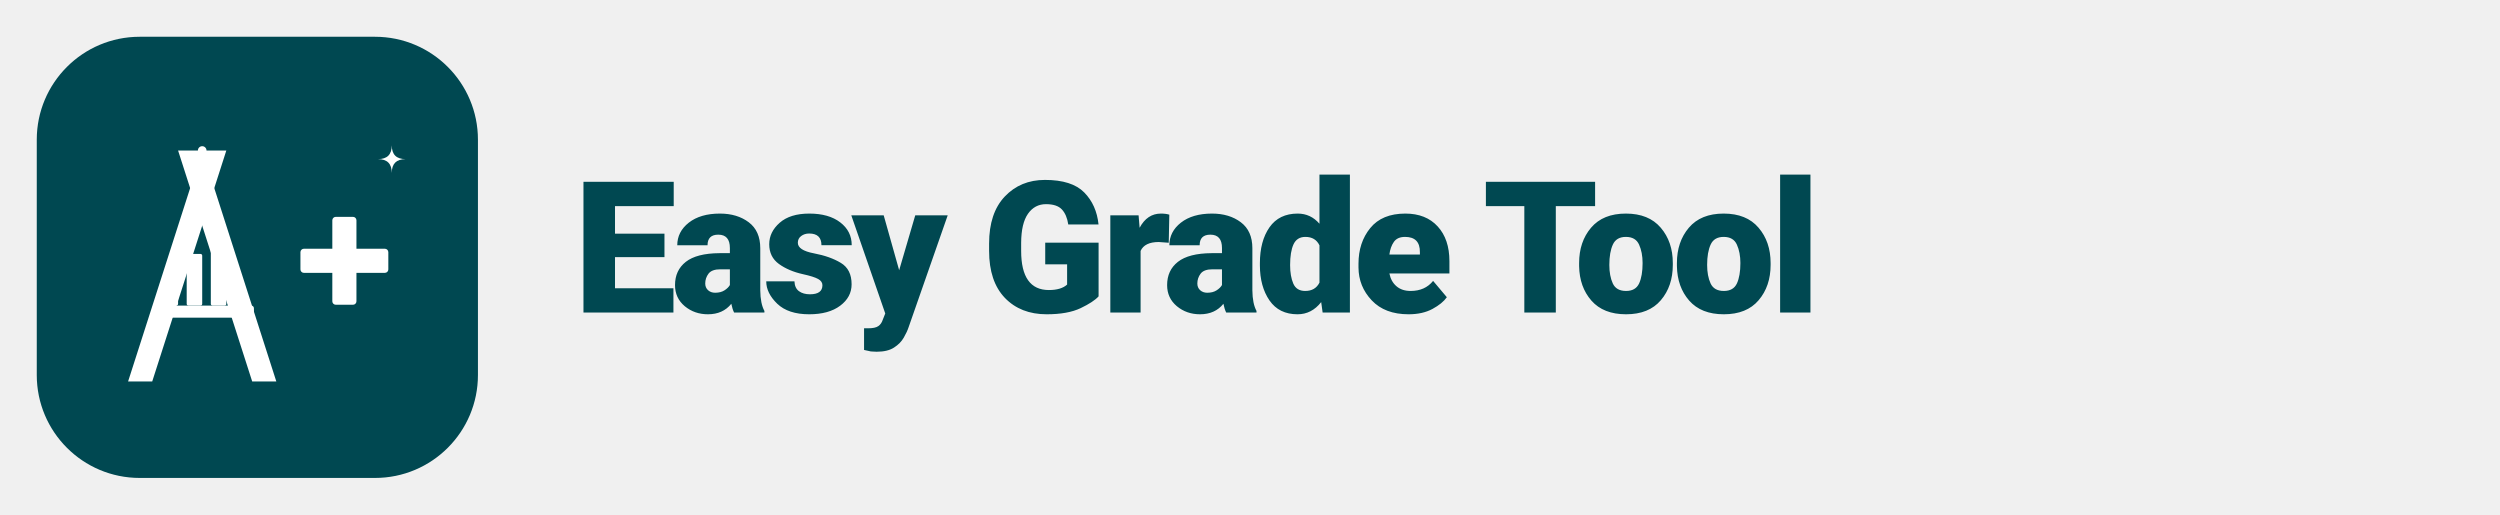
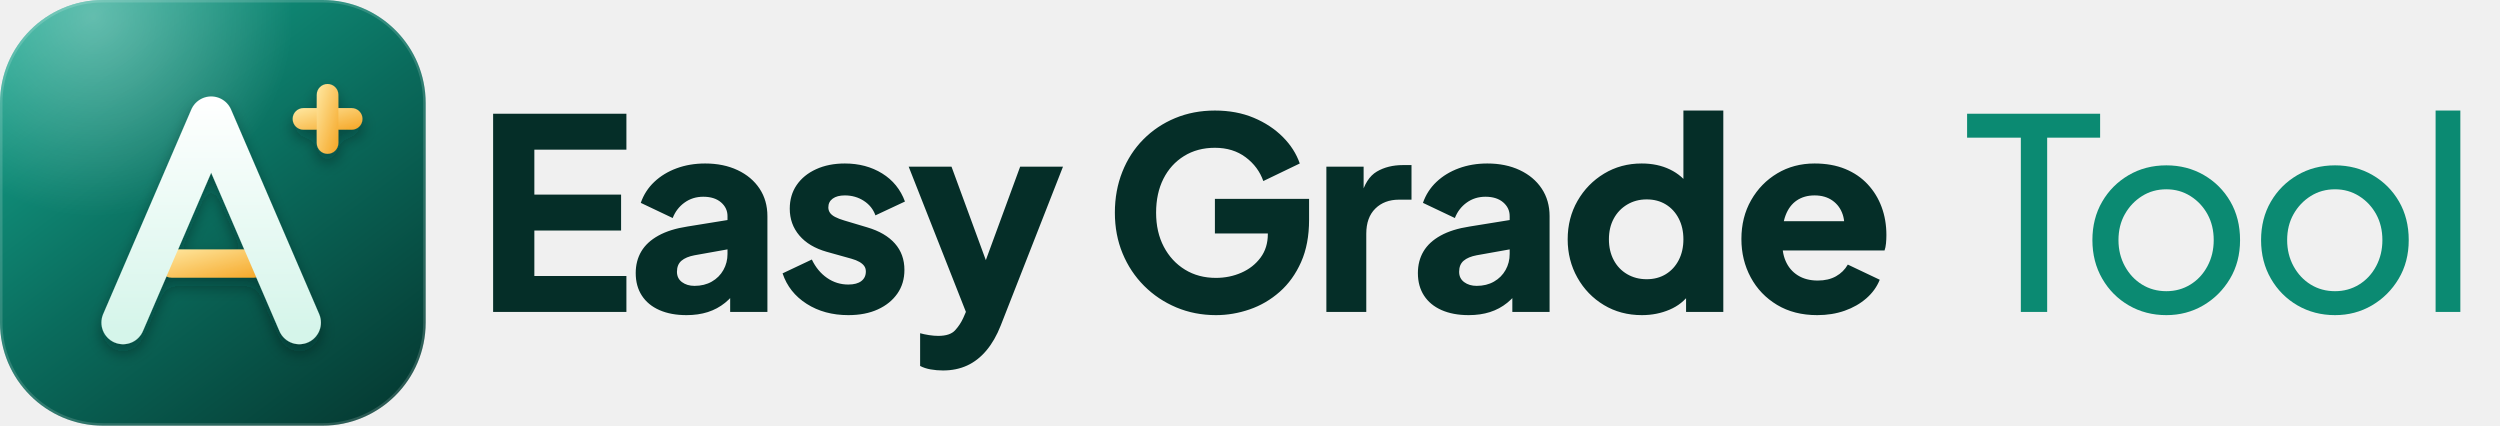
- <svg xmlns="http://www.w3.org/2000/svg" viewBox="0 0 680 140" width="680" height="140" fill="none">
-   <g transform="translate(10, 10)">
-     <rect width="120" height="120" rx="28" fill="#004851" />
-     <g fill="#FFFFFF" transform="scale(0.234375)">
-       <polygon points="106,400 134,400 220,132 192,132" />
-       <polygon points="278,400 250,400 164,132 192,132" />
-       <circle cx="192" cy="132" r="5" />
-       <rect x="134" y="312" width="118" height="14" rx="3" />
-       <rect x="146" y="280" width="18" height="32" rx="2" />
-       <rect x="174" y="252" width="18" height="60" rx="2" />
-       <rect x="202" y="222" width="18" height="90" rx="2" />
-       <rect x="306" y="246" width="102" height="28" rx="4" />
-       <rect x="343" y="209" width="28" height="102" rx="4" />
-       <path d="M 412,126 Q 412,142 428,142 Q 412,142 412,158 Q 412,142 396,142 Q 412,142 412,126 Z" />
+ <svg xmlns="http://www.w3.org/2000/svg" viewBox="0 0 3007 512" fill="none" role="img" aria-label="Easy Grade Tool">
+   <g>
+     <defs>
+       <linearGradient id="egtl-bg" x1="64" y1="0" x2="448" y2="512" gradientUnits="userSpaceOnUse">
+         <stop offset="0" stop-color="#14A38B" />
+         <stop offset="0.5" stop-color="#0A6B5C" />
+         <stop offset="1" stop-color="#053B33" />
+       </linearGradient>
+       <radialGradient id="egtl-sheen" cx="0.22" cy="0.04" r="0.85">
+         <stop offset="0" stop-color="#FFFFFF" stop-opacity="0.34" />
+         <stop offset="0.55" stop-color="#FFFFFF" stop-opacity="0" />
+       </radialGradient>
+       <linearGradient id="egtl-ink" x1="0" y1="120" x2="0" y2="400" gradientUnits="userSpaceOnUse">
+         <stop offset="0" stop-color="#FFFFFF" />
+         <stop offset="1" stop-color="#D5F5EA" />
+       </linearGradient>
+       <linearGradient id="egtl-gold" x1="0" y1="0" x2="1" y2="1">
+         <stop offset="0" stop-color="#FFE9A3" />
+         <stop offset="1" stop-color="#F5A524" />
+       </linearGradient>
+       <filter id="egtl-drop" x="-20%" y="-20%" width="140%" height="150%">
+         <feDropShadow dx="0" dy="10" stdDeviation="9" flood-color="#021F1A" flood-opacity="0.38" />
+       </filter>
+     </defs>
+     <rect width="512" height="512" rx="124" fill="url(#egtl-bg)" />
+     <rect width="512" height="512" rx="124" fill="url(#egtl-sheen)" />
+     <rect x="1.5" y="1.5" width="509" height="509" rx="122.5" fill="none" stroke="#FFFFFF" stroke-opacity="0.16" stroke-width="3" />
+     <g filter="url(#egtl-drop)">
+       <rect x="190" y="300" width="132" height="34" rx="17" fill="url(#egtl-gold)" />
+       <path d="M148 388 L254 142 L360 388" fill="none" stroke="url(#egtl-ink)" stroke-width="52" stroke-linecap="round" stroke-linejoin="round" />
+       <g fill="url(#egtl-gold)">
+         <rect x="352" y="130" width="84" height="26" rx="13" />
+         <rect x="381" y="101" width="26" height="84" rx="13" />
+       </g>
    </g>
  </g>
-   <text x="156" y="85" font-family="'Plus Jakarta Sans', -apple-system, BlinkMacSystemFont, 'Segoe UI', Roboto, sans-serif" font-size="50" font-weight="800" fill="#004851" letter-spacing="-1.5">Easy Grade Tool</text>
+   <g transform="translate(572 375.2) scale(0.32)">
+     <path d="M66 0V-745H567V-610H221V-441H547V-306H221V-135H567V0ZM793 12Q734 12 691 -7Q648 -26 625 -61.5Q602 -97 602 -146Q602 -192 623 -227.5Q644 -263 687.5 -287Q731 -311 796 -321L963 -348V-238L823 -213Q791 -207 774 -192.5Q757 -178 757 -151Q757 -126 776 -112Q795 -98 823 -98Q860 -98 888 -114Q916 -130 931.5 -157.5Q947 -185 947 -218V-360Q947 -391 922.5 -412Q898 -433 856 -433Q816 -433 785.5 -411Q755 -389 741 -353L621 -410Q637 -456 672 -489Q707 -522 756 -540Q805 -558 863 -558Q932 -558 985 -533Q1038 -508 1067.5 -463.5Q1097 -419 1097 -360V0H957V-88L991 -94Q967 -58 938 -34.5Q909 -11 873 0.5Q837 12 793 12ZM1401 12Q1311 12 1244.5 -30.5Q1178 -73 1154 -145L1264 -197Q1285 -153 1321 -128Q1357 -103 1401 -103Q1433 -103 1450 -116Q1467 -129 1467 -152Q1467 -164 1461 -172.5Q1455 -181 1443 -188Q1431 -195 1413 -200L1320 -226Q1253 -245 1217 -287.5Q1181 -330 1181 -388Q1181 -439 1207 -477Q1233 -515 1280 -536.5Q1327 -558 1388 -558Q1468 -558 1528.5 -520.5Q1589 -483 1614 -415L1503 -363Q1491 -397 1459.5 -417.5Q1428 -438 1388 -438Q1359 -438 1342.5 -426Q1326 -414 1326 -393Q1326 -382 1332 -373Q1338 -364 1351.5 -357Q1365 -350 1385 -344L1472 -318Q1540 -298 1576 -257.5Q1612 -217 1612 -158Q1612 -107 1585.5 -69Q1559 -31 1512 -9.5Q1465 12 1401 12ZM1757 220Q1733 220 1710.5 216Q1688 212 1671 203V80Q1685 84 1704 87Q1723 90 1739 90Q1783 90 1802 69.5Q1821 49 1833 23L1870 -62L1868 63L1628 -546H1789L1948 -113H1888L2047 -546H2208L1974 51Q1952 107 1920 145Q1888 183 1847.5 201.5Q1807 220 1757 220ZM2783 12Q2703 12 2634 -17Q2565 -46 2513 -98Q2461 -150 2432 -220Q2403 -290 2403 -373Q2403 -456 2431 -526.5Q2459 -597 2510 -648.5Q2561 -700 2629.5 -728.5Q2698 -757 2779 -757Q2860 -757 2924.5 -730Q2989 -703 3034 -658Q3079 -613 3098 -558L2961 -492Q2942 -546 2894.5 -581.5Q2847 -617 2779 -617Q2713 -617 2663 -586Q2613 -555 2585.5 -500.5Q2558 -446 2558 -373Q2558 -300 2587 -245Q2616 -190 2666.5 -159Q2717 -128 2783 -128Q2834 -128 2878.5 -147.5Q2923 -167 2950.5 -204Q2978 -241 2978 -293V-355L3049 -295H2779V-425H3133V-346Q3133 -255 3103 -187.5Q3073 -120 3022.5 -75.5Q2972 -31 2909.5 -9.5Q2847 12 2783 12ZM3198 0V-546H3338V-415L3328 -434Q3346 -503 3387.5 -527.5Q3429 -552 3486 -552H3518V-422H3471Q3416 -422 3382 -388.5Q3348 -355 3348 -294V0ZM3733 12Q3674 12 3631 -7Q3588 -26 3565 -61.5Q3542 -97 3542 -146Q3542 -192 3563 -227.5Q3584 -263 3627.5 -287Q3671 -311 3736 -321L3903 -348V-238L3763 -213Q3731 -207 3714 -192.5Q3697 -178 3697 -151Q3697 -126 3716 -112Q3735 -98 3763 -98Q3800 -98 3828 -114Q3856 -130 3871.5 -157.5Q3887 -185 3887 -218V-360Q3887 -391 3862.5 -412Q3838 -433 3796 -433Q3756 -433 3725.5 -411Q3695 -389 3681 -353L3561 -410Q3577 -456 3612 -489Q3647 -522 3696 -540Q3745 -558 3803 -558Q3872 -558 3925 -533Q3978 -508 4007.5 -463.5Q4037 -419 4037 -360V0H3897V-88L3931 -94Q3907 -58 3878 -34.5Q3849 -11 3813 0.5Q3777 12 3733 12ZM4384 12Q4304 12 4241 -26Q4178 -64 4141.5 -129Q4105 -194 4105 -273Q4105 -353 4142 -417.5Q4179 -482 4242 -520Q4305 -558 4383 -558Q4443 -558 4489.5 -535.5Q4536 -513 4563 -472L4540 -442V-757H4690V0H4550V-100L4564 -69Q4536 -29 4488 -8.5Q4440 12 4384 12ZM4402 -123Q4443 -123 4474 -142Q4505 -161 4522.5 -195Q4540 -229 4540 -273Q4540 -317 4522.5 -351Q4505 -385 4474 -404Q4443 -423 4402 -423Q4361 -423 4328.5 -403.5Q4296 -384 4278 -350.5Q4260 -317 4260 -273Q4260 -229 4278 -195Q4296 -161 4328.5 -142Q4361 -123 4402 -123ZM5043 12Q4956 12 4892 -26.5Q4828 -65 4793 -130Q4758 -195 4758 -274Q4758 -356 4794.5 -420Q4831 -484 4893 -521Q4955 -558 5033 -558Q5098 -558 5148 -537.5Q5198 -517 5232.5 -480Q5267 -443 5285 -394.5Q5303 -346 5303 -289Q5303 -273 5301.5 -257.5Q5300 -242 5296 -231H4887V-341H5211L5140 -289Q5150 -332 5139 -365.5Q5128 -399 5100.5 -418.5Q5073 -438 5033 -438Q4994 -438 4966 -419Q4938 -400 4924 -363Q4910 -326 4913 -273Q4909 -227 4924 -192Q4939 -157 4970 -137.5Q5001 -118 5045 -118Q5085 -118 5113.5 -134Q5142 -150 5158 -178L5278 -121Q5262 -81 5227.5 -51Q5193 -21 5146 -4.5Q5099 12 5043 12Z" fill="#052E28" />
+   </g>
+   <g transform="translate(2362.5 375.2) scale(0.32)">
+     <path d="M213 0V-655H11V-745H511V-655H312V0ZM760 12Q682 12 619 -24.5Q556 -61 519 -125Q482 -189 482 -270Q482 -351 518.5 -414Q555 -477 618 -514Q681 -551 760 -551Q838 -551 901 -514.5Q964 -478 1000.5 -415Q1037 -352 1037 -270Q1037 -188 999 -124.5Q961 -61 898.5 -24.5Q836 12 760 12ZM760 -78Q810 -78 850.5 -103Q891 -128 914.5 -172Q938 -216 938 -270Q938 -325 914.5 -367.5Q891 -410 850.5 -435.5Q810 -461 760 -461Q709 -461 668.5 -435.5Q628 -410 604 -367.5Q580 -325 580 -270Q580 -216 604 -172Q628 -128 668.5 -103Q709 -78 760 -78ZM1394 12Q1316 12 1253 -24.5Q1190 -61 1153 -125Q1116 -189 1116 -270Q1116 -351 1152.5 -414Q1189 -477 1252 -514Q1315 -551 1394 -551Q1472 -551 1535 -514.5Q1598 -478 1634.5 -415Q1671 -352 1671 -270Q1671 -188 1633 -124.5Q1595 -61 1532.5 -24.5Q1470 12 1394 12ZM1394 -78Q1444 -78 1484.5 -103Q1525 -128 1548.5 -172Q1572 -216 1572 -270Q1572 -325 1548.5 -367.5Q1525 -410 1484.5 -435.5Q1444 -461 1394 -461Q1343 -461 1302.5 -435.5Q1262 -410 1238 -367.5Q1214 -325 1214 -270Q1214 -216 1238 -172Q1262 -128 1302.5 -103Q1343 -78 1394 -78ZM1772 0V-757H1865V0Z" fill="#0B8A72" />
+   </g>
</svg>
